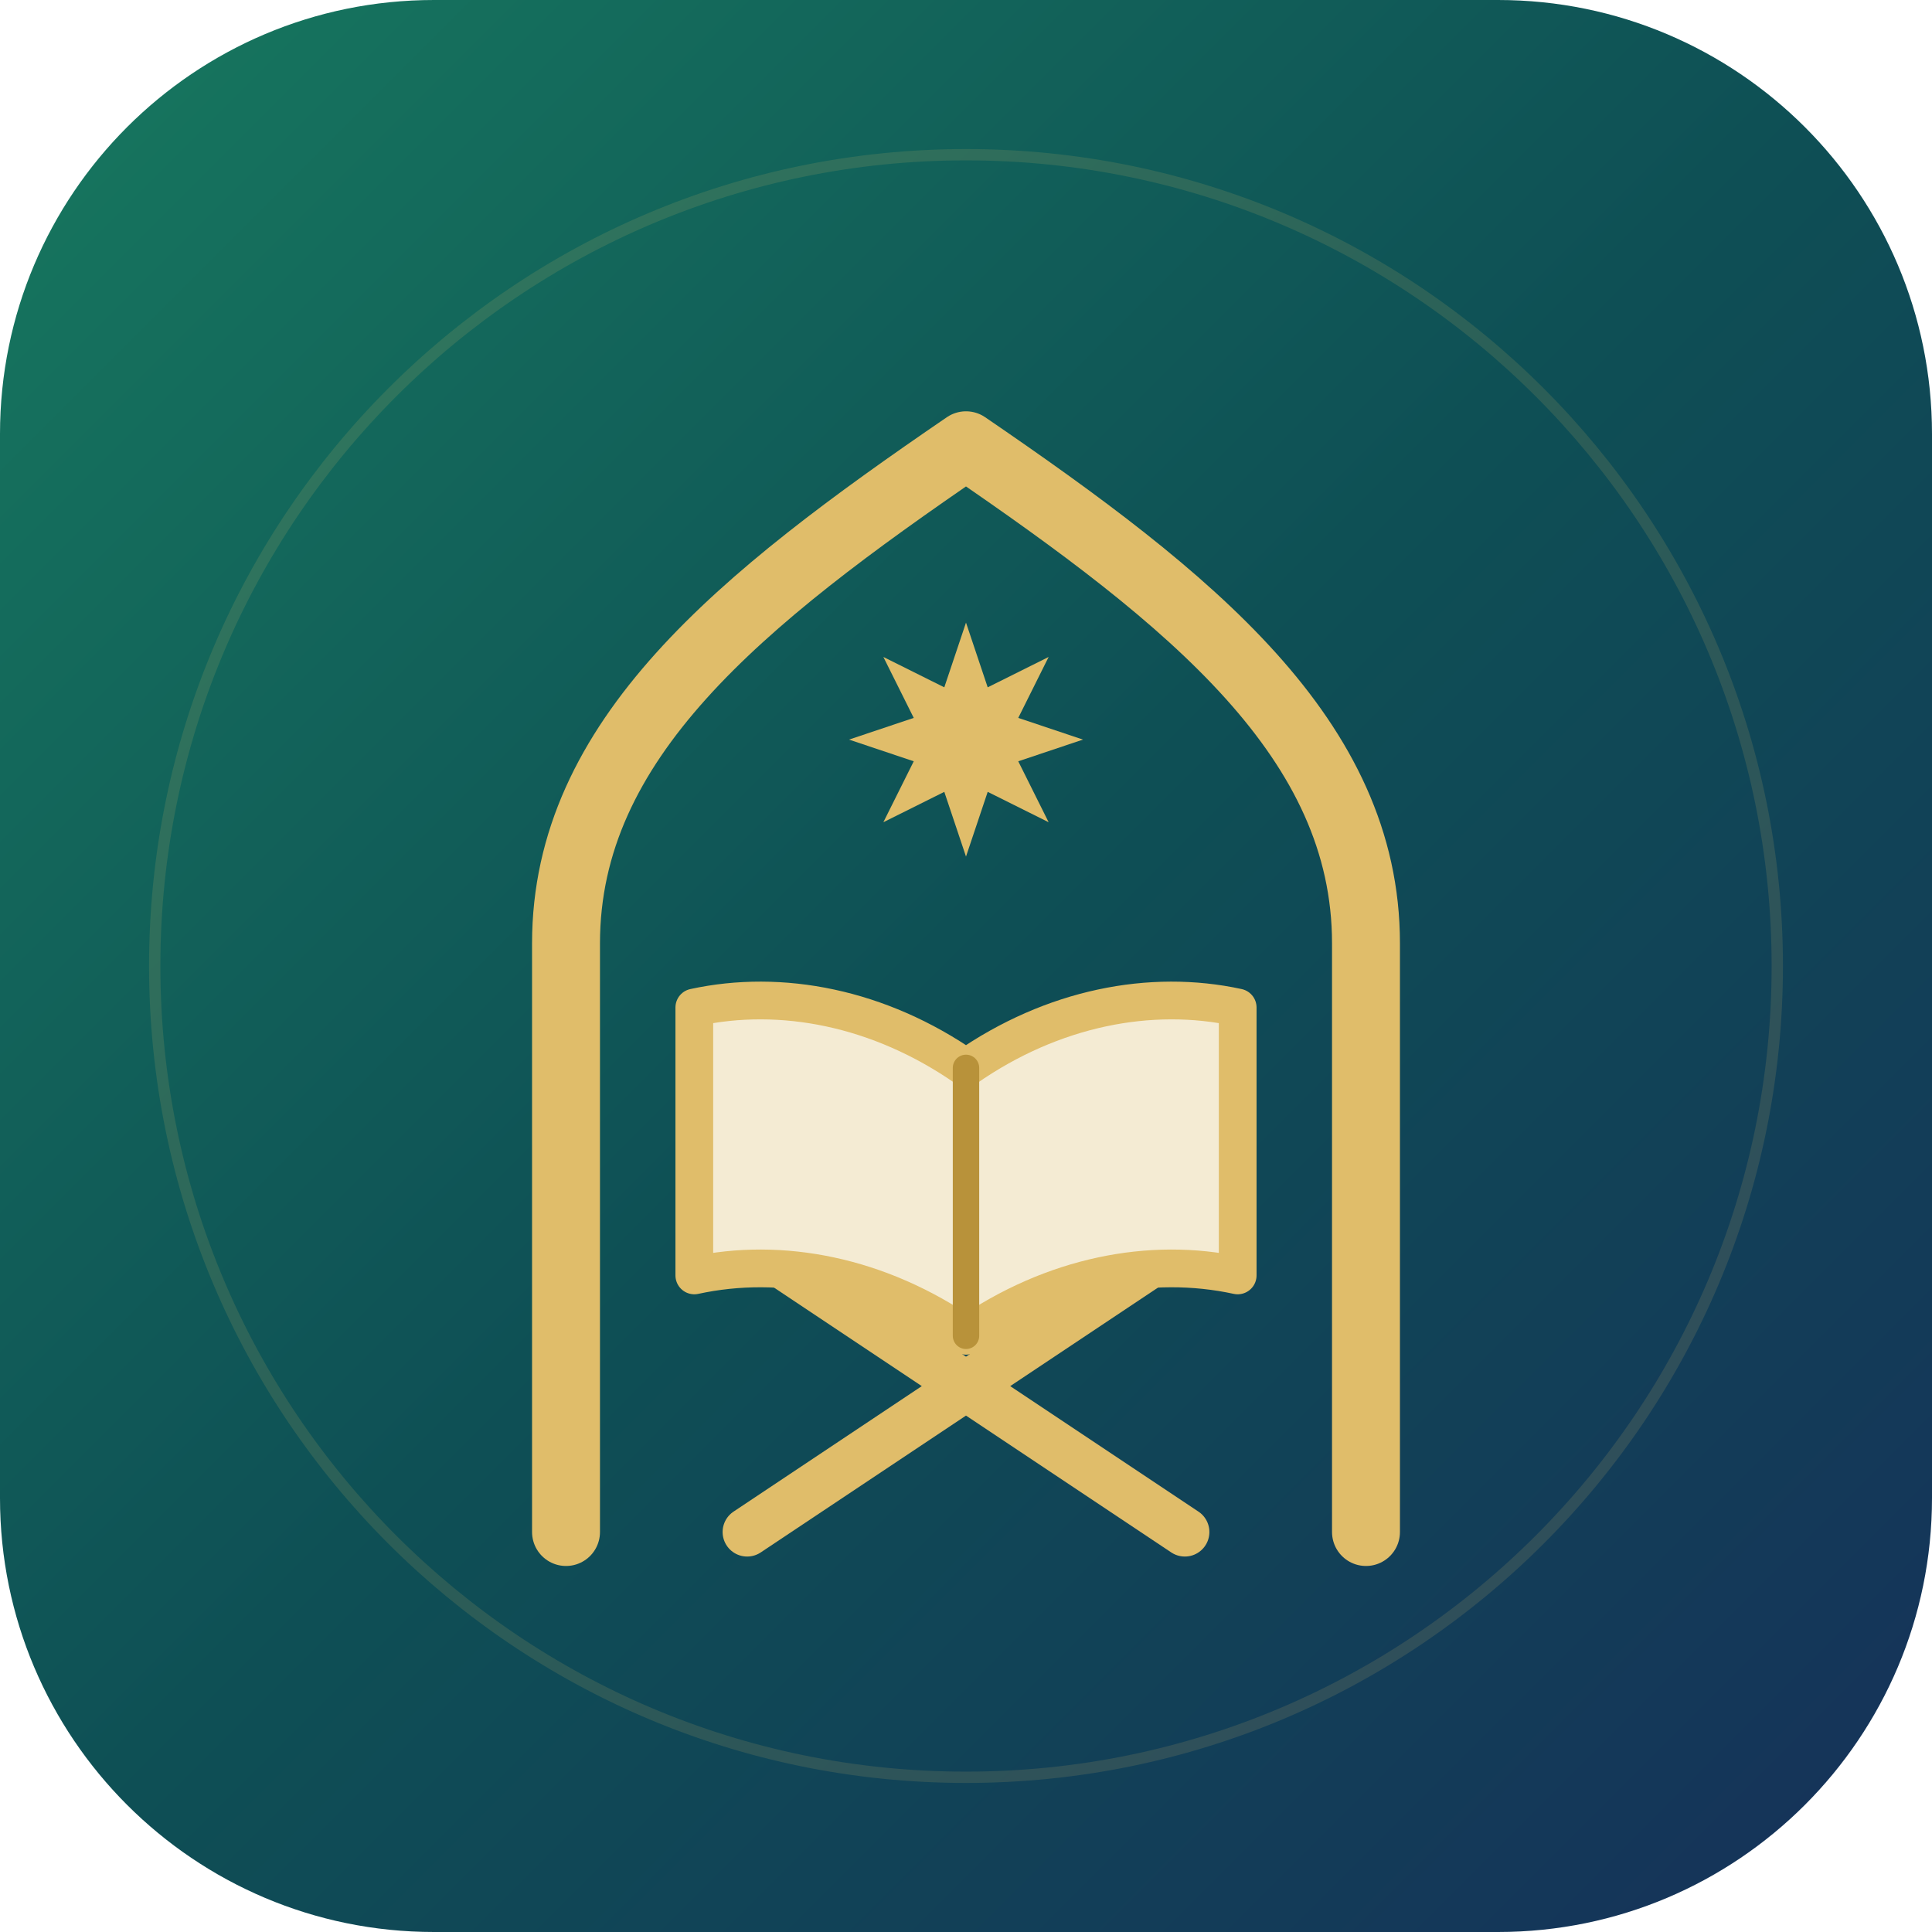
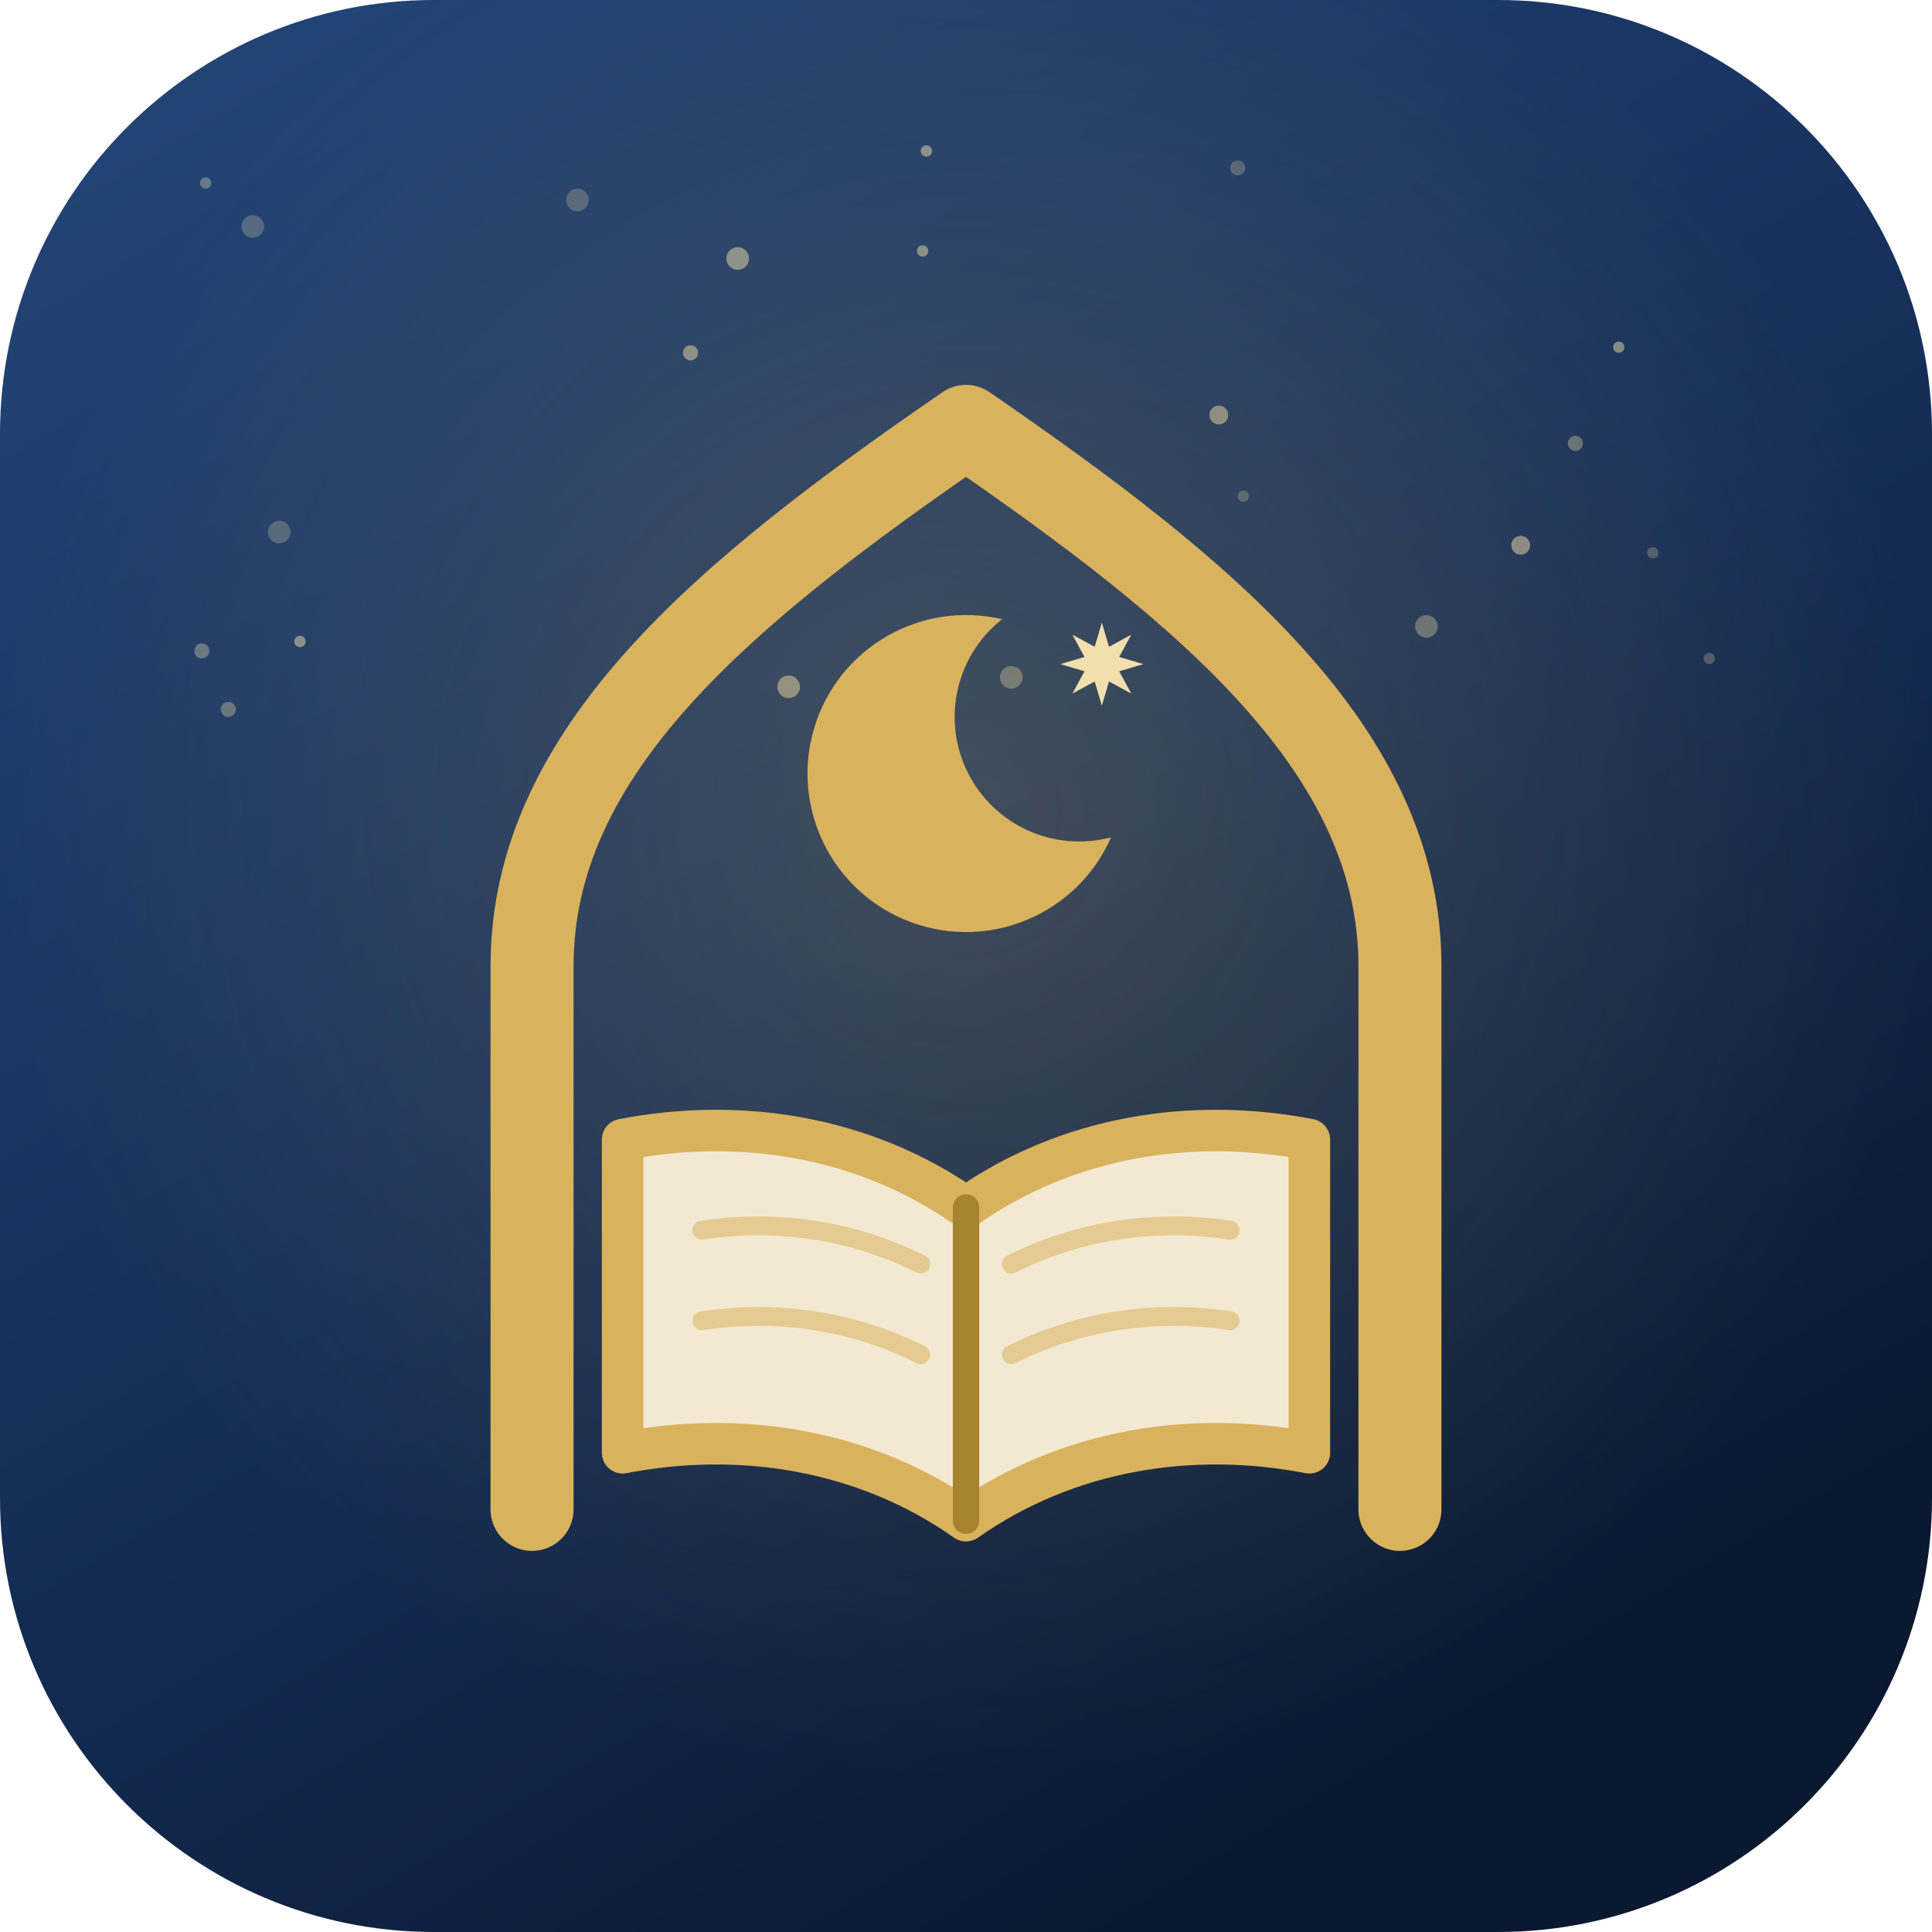
<svg xmlns="http://www.w3.org/2000/svg" viewBox="0 0 1024 1024">
  <defs>
-     <linearGradient id="bg" x1="0" y1="0" x2="1" y2="1">
-       <stop offset="0" stop-color="#17795F" />
-       <stop offset="0.5" stop-color="#0E4F55" />
-       <stop offset="1" stop-color="#16305A" />
+     <linearGradient id="bg" x1="0" y1="0" x2="0.6" y2="1">
+       <stop offset="0" stop-color="#24477A" />
+       <stop offset=".55" stop-color="#16305A" />
+       <stop offset="1" stop-color="#0A1830" />
    </linearGradient>
+     <radialGradient id="glow" cx=".5" cy=".42" r=".5">
+       <stop offset="0" stop-color="#D9B25E" stop-opacity=".22" />
+       <stop offset="1" stop-color="#D9B25E" stop-opacity="0" />
+     </radialGradient>
  </defs>
  <rect width="1024" height="1024" rx="230" fill="url(#bg)" />
-   <circle cx="512" cy="512" r="430" fill="none" stroke="#E0BD6A" stroke-opacity=".14" stroke-width="6" />
+   <circle cx="391" cy="137" r="6" fill="#F1DFAE" opacity="0.5" />
+   <circle cx="109" cy="97" r="3" fill="#F1DFAE" opacity="0.35" />
+   <circle cx="656" cy="89" r="4" fill="#F1DFAE" opacity="0.25" />
+   <circle cx="148" cy="282" r="6" fill="#F1DFAE" opacity="0.25" />
+   <circle cx="306" cy="106" r="6" fill="#F1DFAE" opacity="0.25" />
+   <circle cx="906" cy="349" r="3" fill="#F1DFAE" opacity="0.25" />
+   <circle cx="705" cy="381" r="3" fill="#F1DFAE" opacity="0.5" />
+   <circle cx="659" cy="263" r="3" fill="#F1DFAE" opacity="0.25" />
+   <circle cx="107" cy="345" r="4" fill="#F1DFAE" opacity="0.35" />
+   <circle cx="489" cy="133" r="3" fill="#F1DFAE" opacity="0.5" />
+   <circle cx="375" cy="346" r="4" fill="#F1DFAE" opacity="0.25" />
+   <circle cx="655" cy="352" r="4" fill="#F1DFAE" opacity="0.35" />
+   <circle cx="159" cy="340" r="3" fill="#F1DFAE" opacity="0.5" />
+   <circle cx="121" cy="376" r="4" fill="#F1DFAE" opacity="0.35" />
+   <circle cx="756" cy="332" r="6" fill="#F1DFAE" opacity="0.35" />
+   <circle cx="536" cy="359" r="6" fill="#F1DFAE" opacity="0.35" />
+   <circle cx="366" cy="187" r="4" fill="#F1DFAE" opacity="0.5" />
+   <circle cx="858" cy="184" r="3" fill="#F1DFAE" opacity="0.5" />
+   <circle cx="367" cy="328" r="6" fill="#F1DFAE" opacity="0.35" />
+   <circle cx="806" cy="289" r="5" fill="#F1DFAE" opacity="0.5" />
+   <circle cx="134" cy="120" r="6" fill="#F1DFAE" opacity="0.25" />
+   <circle cx="835" cy="235" r="4" fill="#F1DFAE" opacity="0.35" />
+   <circle cx="491" cy="80" r="3" fill="#F1DFAE" opacity="0.5" />
+   <circle cx="646" cy="220" r="5" fill="#F1DFAE" opacity="0.5" />
+   <circle cx="418" cy="364" r="6" fill="#F1DFAE" opacity="0.5" />
+   <circle cx="876" cy="293" r="3" fill="#F1DFAE" opacity="0.25" />
+   <rect width="1024" height="1024" fill="url(#glow)" />
  <g id="mark" fill="none" stroke-linecap="round" stroke-linejoin="round">
-     <path d="M300 812V500C300 392 392 318 512 236C632 318 724 392 724 500V812" stroke="#E0BD6A" stroke-width="36" />
-     <path d="M512.0 330.0 L523.5 364.3 L555.8 348.2 L539.7 380.5 L574.0 392.0 L539.7 403.5 L555.8 435.8 L523.5 419.7 L512.0 454.0 L500.5 419.7 L468.2 435.8 L484.3 403.5 L450.0 392.0 L484.3 380.5 L468.2 348.2 L500.5 364.3Z" fill="#E0BD6A" />
-     <path d="M400 660L628 812M624 660L396 812" stroke="#E0BD6A" stroke-width="26" />
-     <path d="M512 566C466 534 414 524 368 534V676C414 666 466 676 512 708C558 676 610 666 656 676V534C610 524 558 534 512 566Z" fill="#F4EBD3" stroke="#E0BD6A" stroke-width="20" />
-     <path d="M512 566V708" stroke="#B8923A" stroke-width="14" />
+     <path d="M282 800V512C282 398 384 314 512 226C640 314 742 398 742 512V800" stroke="#D9B25E" stroke-width="44" />
+     <path d="M531.1 328.2A84 84 0 1 0 588.9 443.8A66 66 0 0 1 531.1 328.2Z" fill="#D9B25E" />
+     <path d="M584.0 330.0L580.2 342.8L568.4 336.4L574.8 348.2L562.0 352.0L574.8 355.8L568.4 367.6L580.2 361.2L584.0 374.0L587.8 361.2L599.6 367.6L593.2 355.8L606.0 352.0L593.2 348.2L599.6 336.4L587.8 342.8Z" fill="#F1DFAE" />
+     <path d="M512 640C458 602 392 592 330 604V770C392 758 458 768 512 806C566 768 632 758 694 770V604C632 592 566 602 512 640Z" fill="#F3E9D2" stroke="#D9B25E" stroke-width="22" />
+     <path d="M512 640V806" stroke="#A8832F" stroke-width="14" />
+     <path d="M372 652C412 646 452 652 488 670M372 700C412 694 452 700 488 718M536 670C572 652 612 646 652 652M536 718C572 700 612 694 652 700" stroke="#D9B25E" stroke-opacity=".55" stroke-width="10" />
  </g>
</svg>
